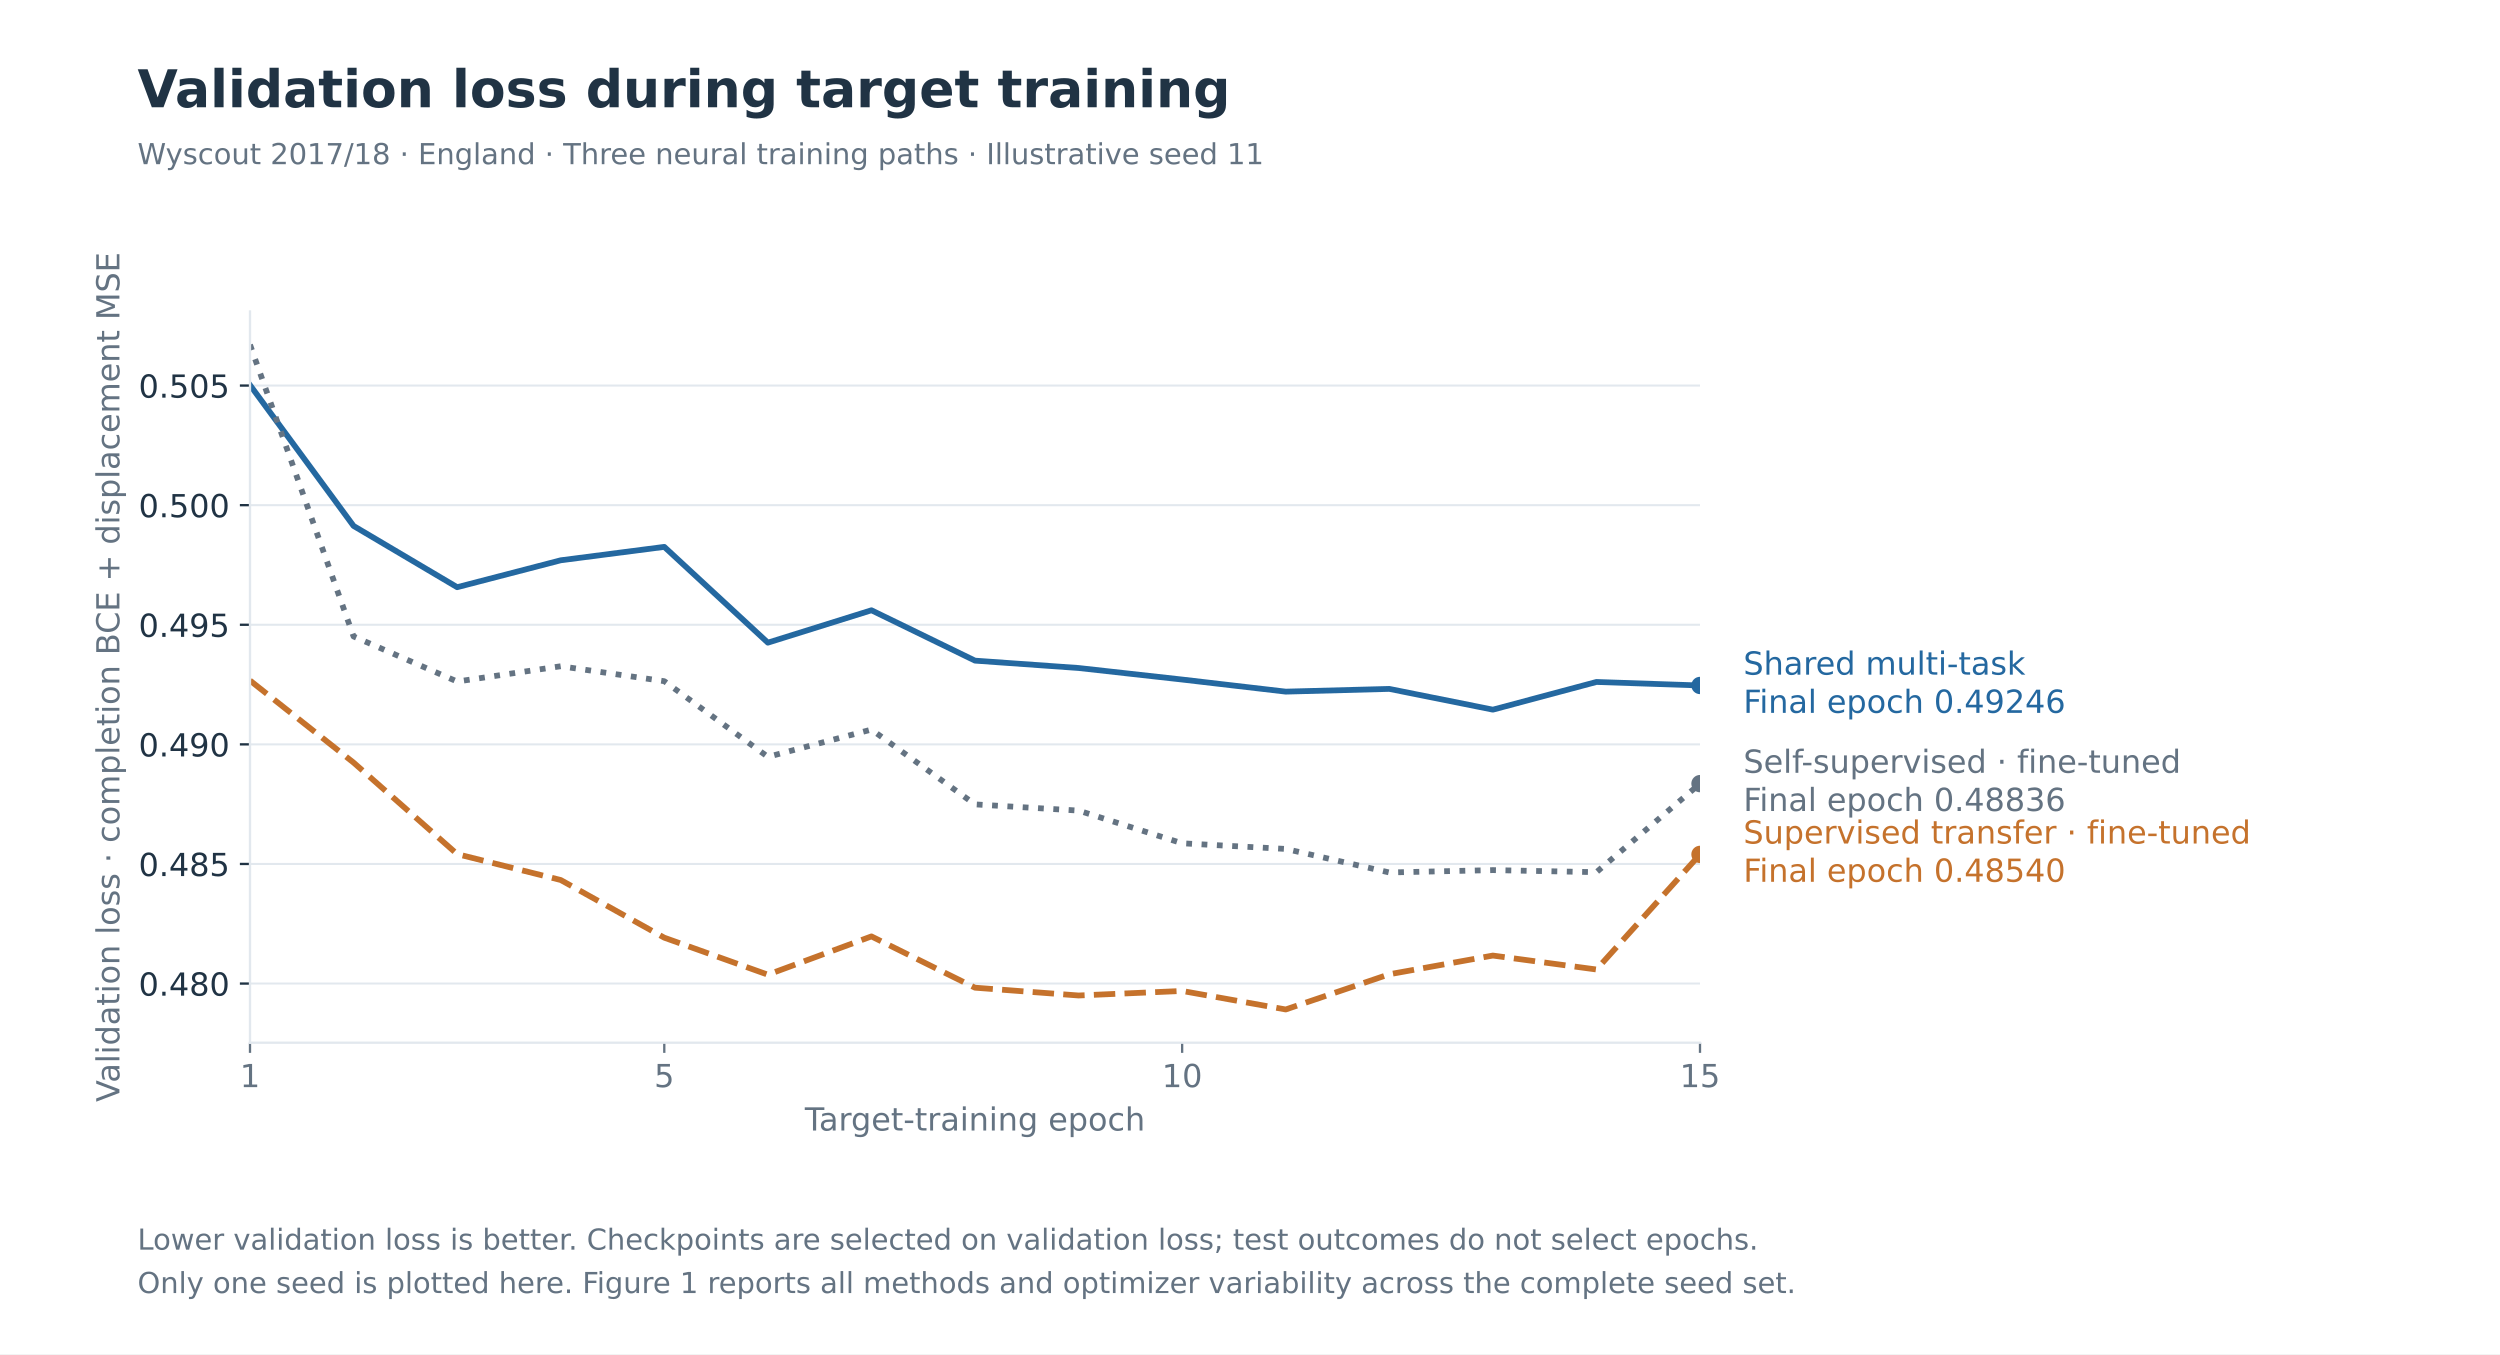
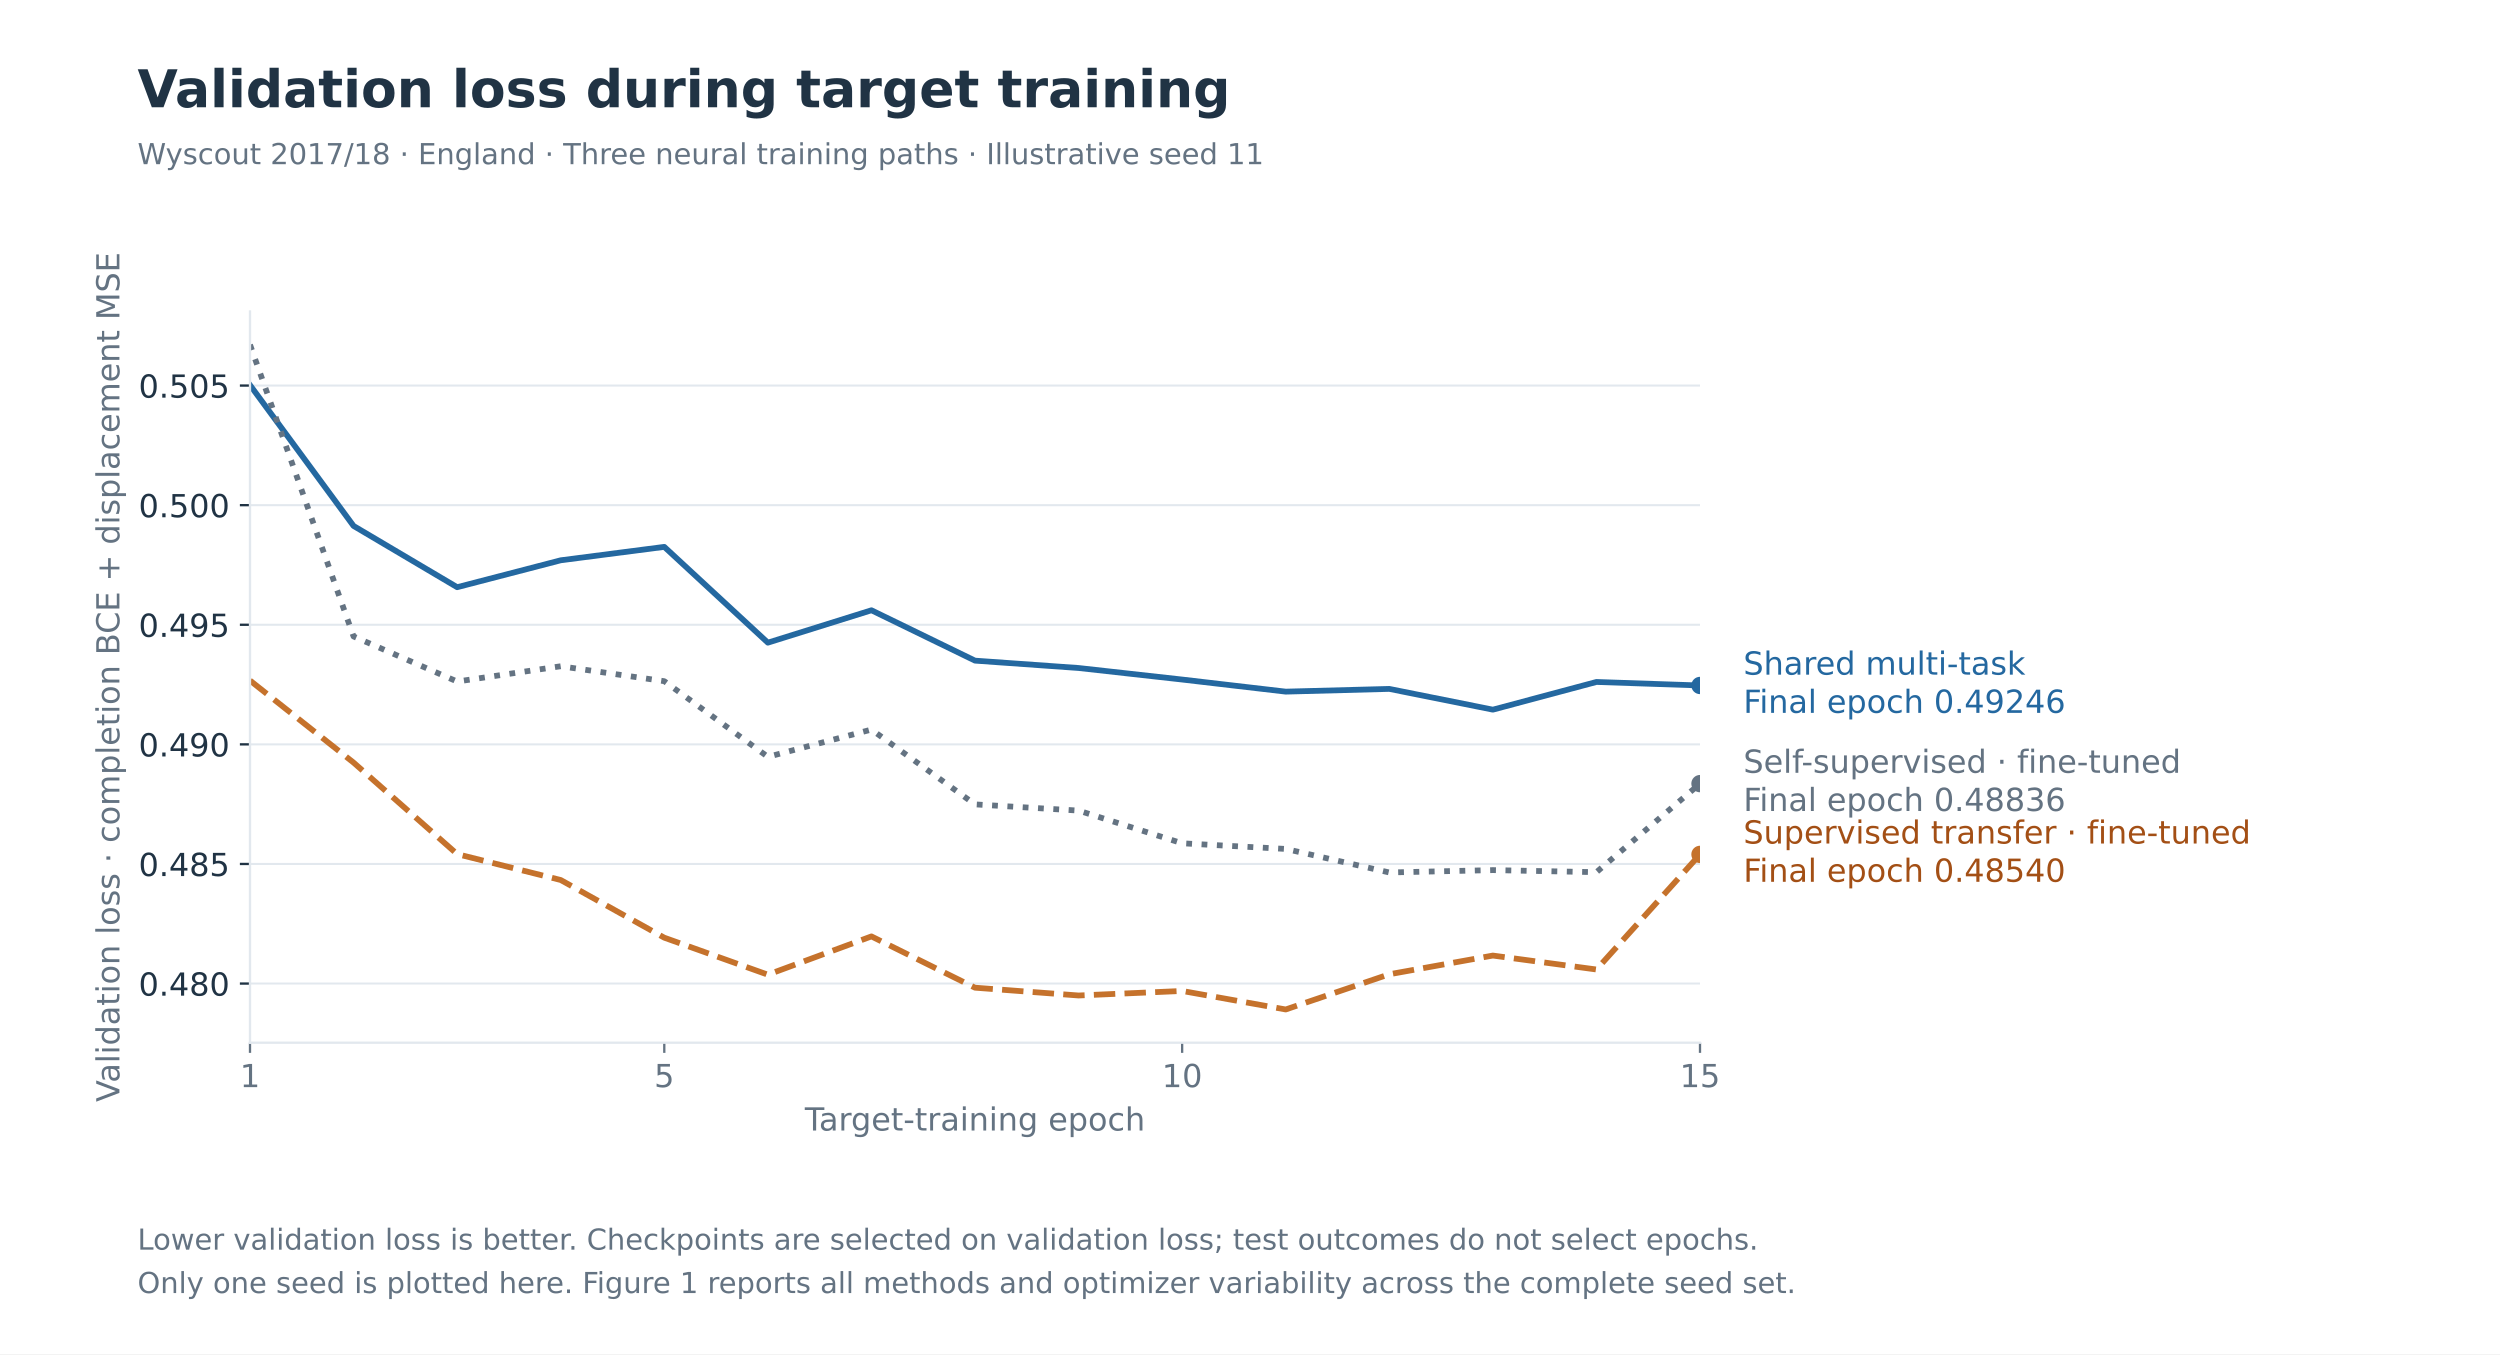
<svg xmlns="http://www.w3.org/2000/svg" xmlns:xlink="http://www.w3.org/1999/xlink" width="864pt" height="468pt" viewBox="0 0 864 468" version="1.1" role="img" aria-labelledby="figure-figure-2-title figure-figure-2-desc">
  <defs>
    <style type="text/css">*{stroke-linejoin: round; stroke-linecap: butt}</style>
  </defs>
  <g id="figure_1">
    <g id="patch_1">
      <path d="M 0 468  L 864 468  L 864 0  L 0 0  z " style="fill: #ffffff" />
    </g>
    <g id="axes_1">
      <g id="patch_2">
        <path d="M 86.4 360.36  L 587.52 360.36  L 587.52 107.64  L 86.4 107.64  z " style="fill: #ffffff" />
      </g>
      <g id="matplotlib.axis_1">
        <g id="xtick_1">
          <g id="line2d_1">
            <defs>
              <path id="md12e5f38b8" d="M 0 0  L 0 3.5  " style="stroke: #647382; stroke-width: 0.8" />
            </defs>
            <g>
              <use xlink:href="#md12e5f38b8" x="86.4" y="360.36" style="fill: #647382; stroke: #647382; stroke-width: 0.8" />
            </g>
          </g>
          <g id="text_1">
            <text style="font-size: 11px; font-family: 'DejaVu Sans'; text-anchor: middle; fill: #647382" x="86.4" y="375.717" transform="rotate(-0 86.4 375.7174)">1</text>
          </g>
        </g>
        <g id="xtick_2">
          <g id="line2d_2">
            <g>
              <use xlink:href="#md12e5f38b8" x="229.577" y="360.36" style="fill: #647382; stroke: #647382; stroke-width: 0.8" />
            </g>
          </g>
          <g id="text_2">
            <text style="font-size: 11px; font-family: 'DejaVu Sans'; text-anchor: middle; fill: #647382" x="229.577" y="375.717" transform="rotate(-0 229.5771 375.7174)">5</text>
          </g>
        </g>
        <g id="xtick_3">
          <g id="line2d_3">
            <g>
              <use xlink:href="#md12e5f38b8" x="408.549" y="360.36" style="fill: #647382; stroke: #647382; stroke-width: 0.8" />
            </g>
          </g>
          <g id="text_3">
            <text style="font-size: 11px; font-family: 'DejaVu Sans'; text-anchor: middle; fill: #647382" x="408.549" y="375.717" transform="rotate(-0 408.5486 375.7174)">10</text>
          </g>
        </g>
        <g id="xtick_4">
          <g id="line2d_4">
            <g>
              <use xlink:href="#md12e5f38b8" x="587.52" y="360.36" style="fill: #647382; stroke: #647382; stroke-width: 0.8" />
            </g>
          </g>
          <g id="text_4">
            <text style="font-size: 11px; font-family: 'DejaVu Sans'; text-anchor: middle; fill: #647382" x="587.52" y="375.717" transform="rotate(-0 587.52 375.7174)">15</text>
          </g>
        </g>
        <g id="text_5">
          <text style="font-size: 11px; font-family: 'DejaVu Sans'; text-anchor: middle; fill: #647382" x="336.96" y="390.718" transform="rotate(-0 336.96 390.7183)">Target-training epoch</text>
        </g>
      </g>
      <g id="matplotlib.axis_2">
        <g id="ytick_1">
          <g id="line2d_5">
            <path d="M 86.4 339.916  L 587.52 339.916  " clip-path="url(#p5658b4c006)" style="fill: none; stroke: #e2e8ee; stroke-width: 0.7; stroke-linecap: square" />
          </g>
          <g id="line2d_6">
            <defs>
              <path id="mb42880a4ae" d="M 0 0  L -3.5 0  " style="stroke: #203344; stroke-width: 0.8" />
            </defs>
            <g>
              <use xlink:href="#mb42880a4ae" x="86.4" y="339.916" style="fill: #203344; stroke: #203344; stroke-width: 0.8" />
            </g>
          </g>
          <g id="text_6">
            <text style="font-size: 11px; font-family: 'DejaVu Sans'; text-anchor: end; fill: #203344" x="79.4" y="344.095" transform="rotate(-0 79.4 344.0947)">0.480</text>
          </g>
        </g>
        <g id="ytick_2">
          <g id="line2d_7">
            <path d="M 86.4 298.583  L 587.52 298.583  " clip-path="url(#p5658b4c006)" style="fill: none; stroke: #e2e8ee; stroke-width: 0.7; stroke-linecap: square" />
          </g>
          <g id="line2d_8">
            <g>
              <use xlink:href="#mb42880a4ae" x="86.4" y="298.583" style="fill: #203344; stroke: #203344; stroke-width: 0.8" />
            </g>
          </g>
          <g id="text_7">
            <text style="font-size: 11px; font-family: 'DejaVu Sans'; text-anchor: end; fill: #203344" x="79.4" y="302.761" transform="rotate(-0 79.4 302.7613)">0.485</text>
          </g>
        </g>
        <g id="ytick_3">
          <g id="line2d_9">
            <path d="M 86.4 257.249  L 587.52 257.249  " clip-path="url(#p5658b4c006)" style="fill: none; stroke: #e2e8ee; stroke-width: 0.7; stroke-linecap: square" />
          </g>
          <g id="line2d_10">
            <g>
              <use xlink:href="#mb42880a4ae" x="86.4" y="257.249" style="fill: #203344; stroke: #203344; stroke-width: 0.8" />
            </g>
          </g>
          <g id="text_8">
            <text style="font-size: 11px; font-family: 'DejaVu Sans'; text-anchor: end; fill: #203344" x="79.4" y="261.428" transform="rotate(-0 79.4 261.4279)">0.490</text>
          </g>
        </g>
        <g id="ytick_4">
          <g id="line2d_11">
            <path d="M 86.4 215.916  L 587.52 215.916  " clip-path="url(#p5658b4c006)" style="fill: none; stroke: #e2e8ee; stroke-width: 0.7; stroke-linecap: square" />
          </g>
          <g id="line2d_12">
            <g>
              <use xlink:href="#mb42880a4ae" x="86.4" y="215.916" style="fill: #203344; stroke: #203344; stroke-width: 0.8" />
            </g>
          </g>
          <g id="text_9">
            <text style="font-size: 11px; font-family: 'DejaVu Sans'; text-anchor: end; fill: #203344" x="79.4" y="220.094" transform="rotate(-0 79.4 220.0945)">0.495</text>
          </g>
        </g>
        <g id="ytick_5">
          <g id="line2d_13">
            <path d="M 86.4 174.582  L 587.52 174.582  " clip-path="url(#p5658b4c006)" style="fill: none; stroke: #e2e8ee; stroke-width: 0.7; stroke-linecap: square" />
          </g>
          <g id="line2d_14">
            <g>
              <use xlink:href="#mb42880a4ae" x="86.4" y="174.582" style="fill: #203344; stroke: #203344; stroke-width: 0.8" />
            </g>
          </g>
          <g id="text_10">
            <text style="font-size: 11px; font-family: 'DejaVu Sans'; text-anchor: end; fill: #203344" x="79.4" y="178.761" transform="rotate(-0 79.4 178.7611)">0.500</text>
          </g>
        </g>
        <g id="ytick_6">
          <g id="line2d_15">
            <path d="M 86.4 133.249  L 587.52 133.249  " clip-path="url(#p5658b4c006)" style="fill: none; stroke: #e2e8ee; stroke-width: 0.7; stroke-linecap: square" />
          </g>
          <g id="line2d_16">
            <g>
              <use xlink:href="#mb42880a4ae" x="86.4" y="133.249" style="fill: #203344; stroke: #203344; stroke-width: 0.8" />
            </g>
          </g>
          <g id="text_11">
            <text style="font-size: 11px; font-family: 'DejaVu Sans'; text-anchor: end; fill: #203344" x="79.4" y="137.428" transform="rotate(-0 79.4 137.4277)">0.505</text>
          </g>
        </g>
        <g id="text_12">
          <text style="font-size: 11px; font-family: 'DejaVu Sans'; text-anchor: middle; fill: #647382" x="41.266" y="234" transform="rotate(-90 41.26648 234)">Validation loss · completion BCE + displacement MSE</text>
        </g>
      </g>
      <g id="line2d_17">
        <path d="M 86.4 133.085  L 122.194 181.764  L 157.989 202.937  L 193.783 193.633  L 229.577 188.999  L 265.371 222.106  L 301.166 210.908  L 336.96 228.318  L 372.754 230.862  L 408.549 234.851  L 444.343 239.03  L 480.137 238.084  L 515.931 245.26  L 551.726 235.686  L 587.52 236.899  " clip-path="url(#p5658b4c006)" style="fill: none; stroke: #2468a0; stroke-width: 2; stroke-linecap: square" />
      </g>
      <g id="line2d_18">
        <path d="M 86.4 235.184  L 122.194 263.556  L 157.989 295.18  L 193.783 304.131  L 229.577 324.065  L 265.371 336.848  L 301.166 323.62  L 336.96 341.343  L 372.754 344.044  L 408.549 342.475  L 444.343 348.873  L 480.137 336.705  L 515.931 330.241  L 551.726 335.058  L 587.52 295.28  " clip-path="url(#p5658b4c006)" style="fill: none; stroke-dasharray: 7.4,3.2; stroke-dashoffset: 0; stroke: #c5722c; stroke-width: 2" />
      </g>
      <g id="line2d_19">
        <path d="M 86.4 119.127  L 122.194 219.961  L 157.989 235.535  L 193.783 230.254  L 229.577 235.419  L 265.371 261.571  L 301.166 252.137  L 336.96 277.993  L 372.754 280.139  L 408.549 291.44  L 444.343 293.392  L 480.137 301.525  L 515.931 300.71  L 551.726 301.424  L 587.52 270.82  " clip-path="url(#p5658b4c006)" style="fill: none; stroke-dasharray: 2,3.3; stroke-dashoffset: 0; stroke: #647382; stroke-width: 2" />
      </g>
      <g id="patch_3">
        <path d="M 86.4 360.36  L 86.4 107.64  " style="fill: none; stroke: #e2e8ee; stroke-width: 0.8; stroke-linejoin: miter; stroke-linecap: square" />
      </g>
      <g id="patch_4">
        <path d="M 86.4 360.36  L 587.52 360.36  " style="fill: none; stroke: #e2e8ee; stroke-width: 0.8; stroke-linejoin: miter; stroke-linecap: square" />
      </g>
      <g id="PathCollection_1">
        <defs>
          <path id="m19494d724b" d="M 0 2.5  C 0.663 2.5 1.299 2.237 1.768 1.768  C 2.237 1.299 2.5 0.663 2.5 0  C 2.5 -0.663 2.237 -1.299 1.768 -1.768  C 1.299 -2.237 0.663 -2.5 0 -2.5  C -0.663 -2.5 -1.299 -2.237 -1.768 -1.768  C -2.237 -1.299 -2.5 -0.663 -2.5 0  C -2.5 0.663 -2.237 1.299 -1.768 1.768  C -1.299 2.237 -0.663 2.5 0 2.5  z " style="stroke: #2468a0" />
        </defs>
        <g clip-path="url(#p5658b4c006)">
          <use xlink:href="#m19494d724b" x="587.52" y="236.899" style="fill: #2468a0; stroke: #2468a0" />
        </g>
      </g>
      <g id="PathCollection_2">
        <defs>
          <path id="m42e45f35bf" d="M 0 2.5  C 0.663 2.5 1.299 2.237 1.768 1.768  C 2.237 1.299 2.5 0.663 2.5 0  C 2.5 -0.663 2.237 -1.299 1.768 -1.768  C 1.299 -2.237 0.663 -2.5 0 -2.5  C -0.663 -2.5 -1.299 -2.237 -1.768 -1.768  C -2.237 -1.299 -2.5 -0.663 -2.5 0  C -2.5 0.663 -2.237 1.299 -1.768 1.768  C -1.299 2.237 -0.663 2.5 0 2.5  z " style="stroke: #c5722c" />
        </defs>
        <g clip-path="url(#p5658b4c006)">
          <use xlink:href="#m42e45f35bf" x="587.52" y="295.28" style="fill: #c5722c; stroke: #c5722c" />
        </g>
      </g>
      <g id="PathCollection_3">
        <defs>
          <path id="mb381851081" d="M 0 2.5  C 0.663 2.5 1.299 2.237 1.768 1.768  C 2.237 1.299 2.5 0.663 2.5 0  C 2.5 -0.663 2.237 -1.299 1.768 -1.768  C 1.299 -2.237 0.663 -2.5 0 -2.5  C -0.663 -2.5 -1.299 -2.237 -1.768 -1.768  C -2.237 -1.299 -2.5 -0.663 -2.5 0  C -2.5 0.663 -2.237 1.299 -1.768 1.768  C -1.299 2.237 -0.663 2.5 0 2.5  z " style="stroke: #647382" />
        </defs>
        <g clip-path="url(#p5658b4c006)">
          <use xlink:href="#mb381851081" x="587.52" y="270.82" style="fill: #647382; stroke: #647382" />
        </g>
      </g>
      <g id="text_13">
        <text style="font-size: 11px; font-family: 'DejaVu Sans'; fill: #2468a0" transform="translate(602.52 233.1556)">Shared multi-task</text>
        <text style="font-size: 11px; font-family: 'DejaVu Sans'; fill: #2468a0" transform="translate(602.52 246.3586)">Final epoch 0.49246</text>
      </g>
      <g id="text_14">
-         <text style="font-size: 11px; font-family: 'DejaVu Sans'; fill: #c5722c" transform="translate(602.52 291.5365)">Supervised transfer · fine-tuned</text>
-         <text style="font-size: 11px; font-family: 'DejaVu Sans'; fill: #c5722c" transform="translate(602.52 304.7395)">Final epoch 0.48540</text>
+         <text style="font-size: 11px; font-family: 'DejaVu Sans'; fill: #a34f15" transform="translate(602.52 291.5365)">Supervised transfer · fine-tuned</text>
+         <text style="font-size: 11px; font-family: 'DejaVu Sans'; fill: #a34f15" transform="translate(602.52 304.7395)">Final epoch 0.48540</text>
      </g>
      <g id="text_15">
        <text style="font-size: 11px; font-family: 'DejaVu Sans'; fill: #647382" transform="translate(602.52 267.0768)">Self-supervised · fine-tuned</text>
        <text style="font-size: 11px; font-family: 'DejaVu Sans'; fill: #647382" transform="translate(602.52 280.2798)">Final epoch 0.48836</text>
      </g>
    </g>
    <g id="text_16">
      <text style="font-weight: 700; font-size: 18px; font-family: 'DejaVu Sans'; text-anchor: start; fill: #203344" x="47.52" y="37.077" transform="rotate(-0 47.52 37.07719)">Validation loss during target training</text>
    </g>
    <g id="text_17">
      <text style="font-size: 10px; font-family: 'DejaVu Sans'; text-anchor: start; fill: #647382" x="47.52" y="56.738" transform="rotate(-0 47.52 56.73844)">Wyscout 2017/18 · England · Three neural training paths · Illustrative seed 11</text>
    </g>
    <g id="text_18">
      <text style="font-size: 10px; font-family: 'DejaVu Sans'; fill: #647382" transform="translate(47.52 431.8794)">Lower validation loss is better. Checkpoints are selected on validation loss; test outcomes do not select epochs.</text>
      <text style="font-size: 10px; font-family: 'DejaVu Sans'; fill: #647382" transform="translate(47.52 446.8794)">Only one seed is plotted here. Figure 1 reports all methods and optimizer variability across the complete seed set.</text>
    </g>
  </g>
  <defs>
    <clipPath id="p5658b4c006">
      <rect x="86.4" y="107.64" width="501.12" height="252.72" />
    </clipPath>
  </defs>
</svg>
